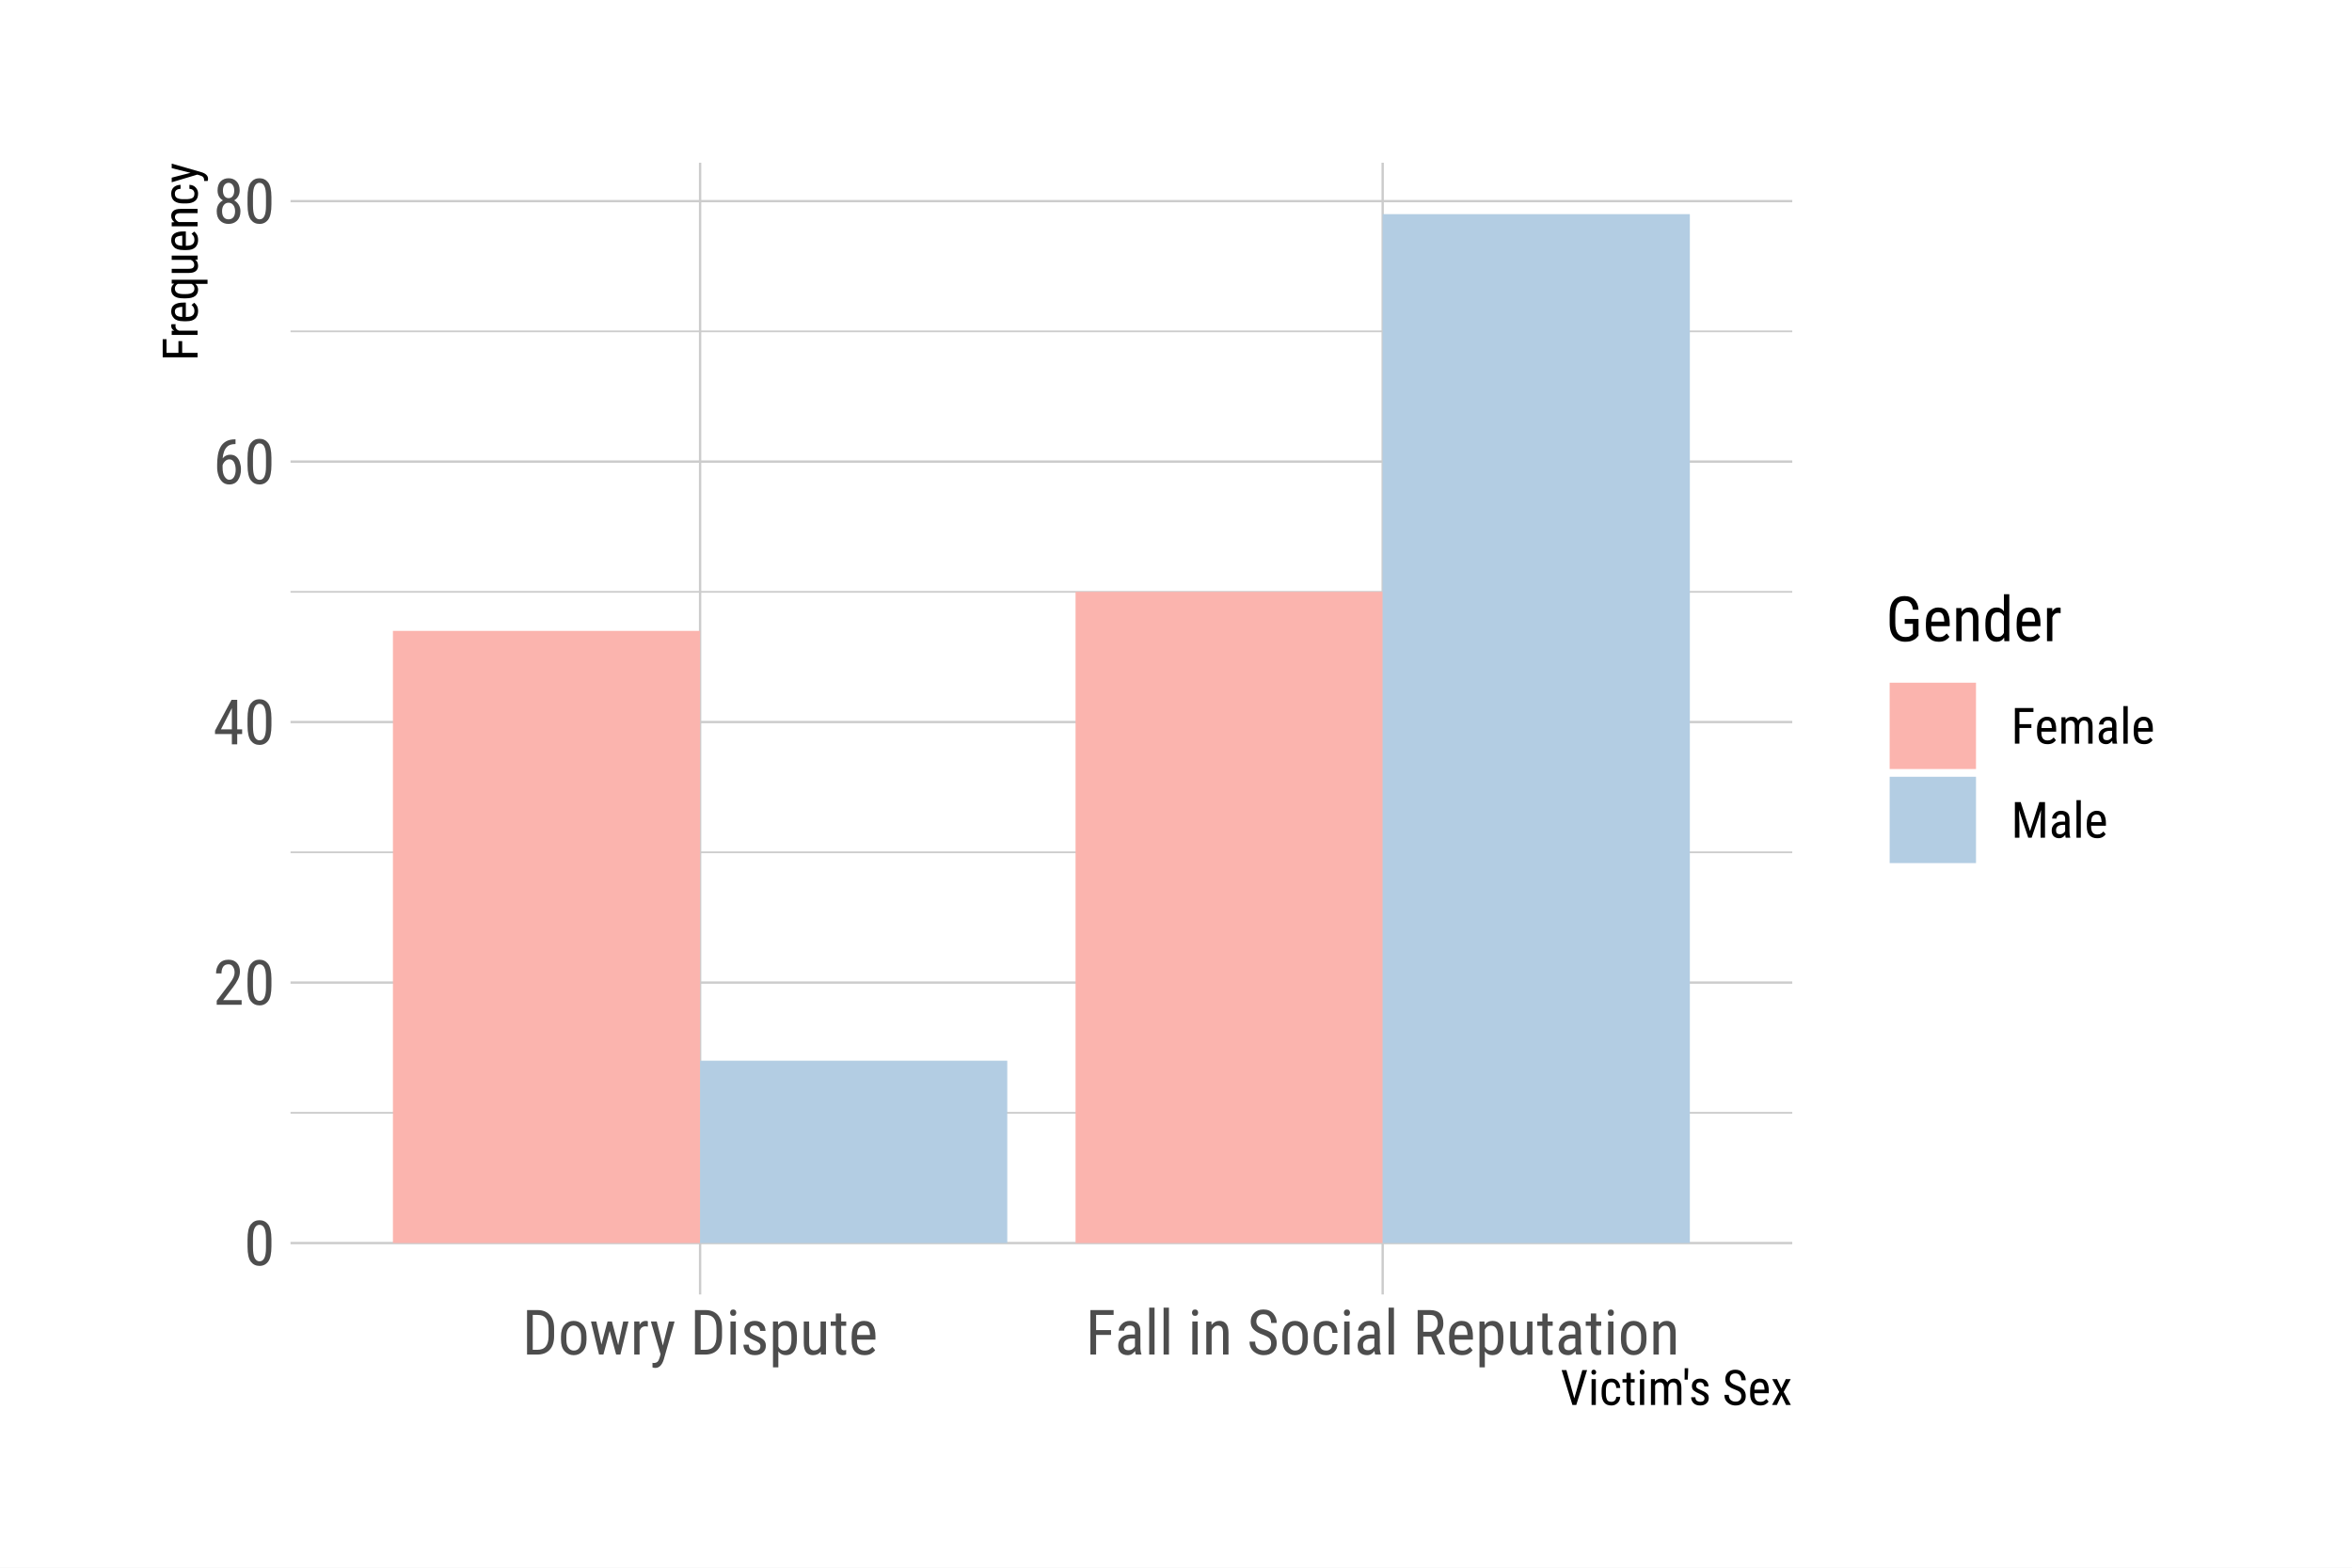
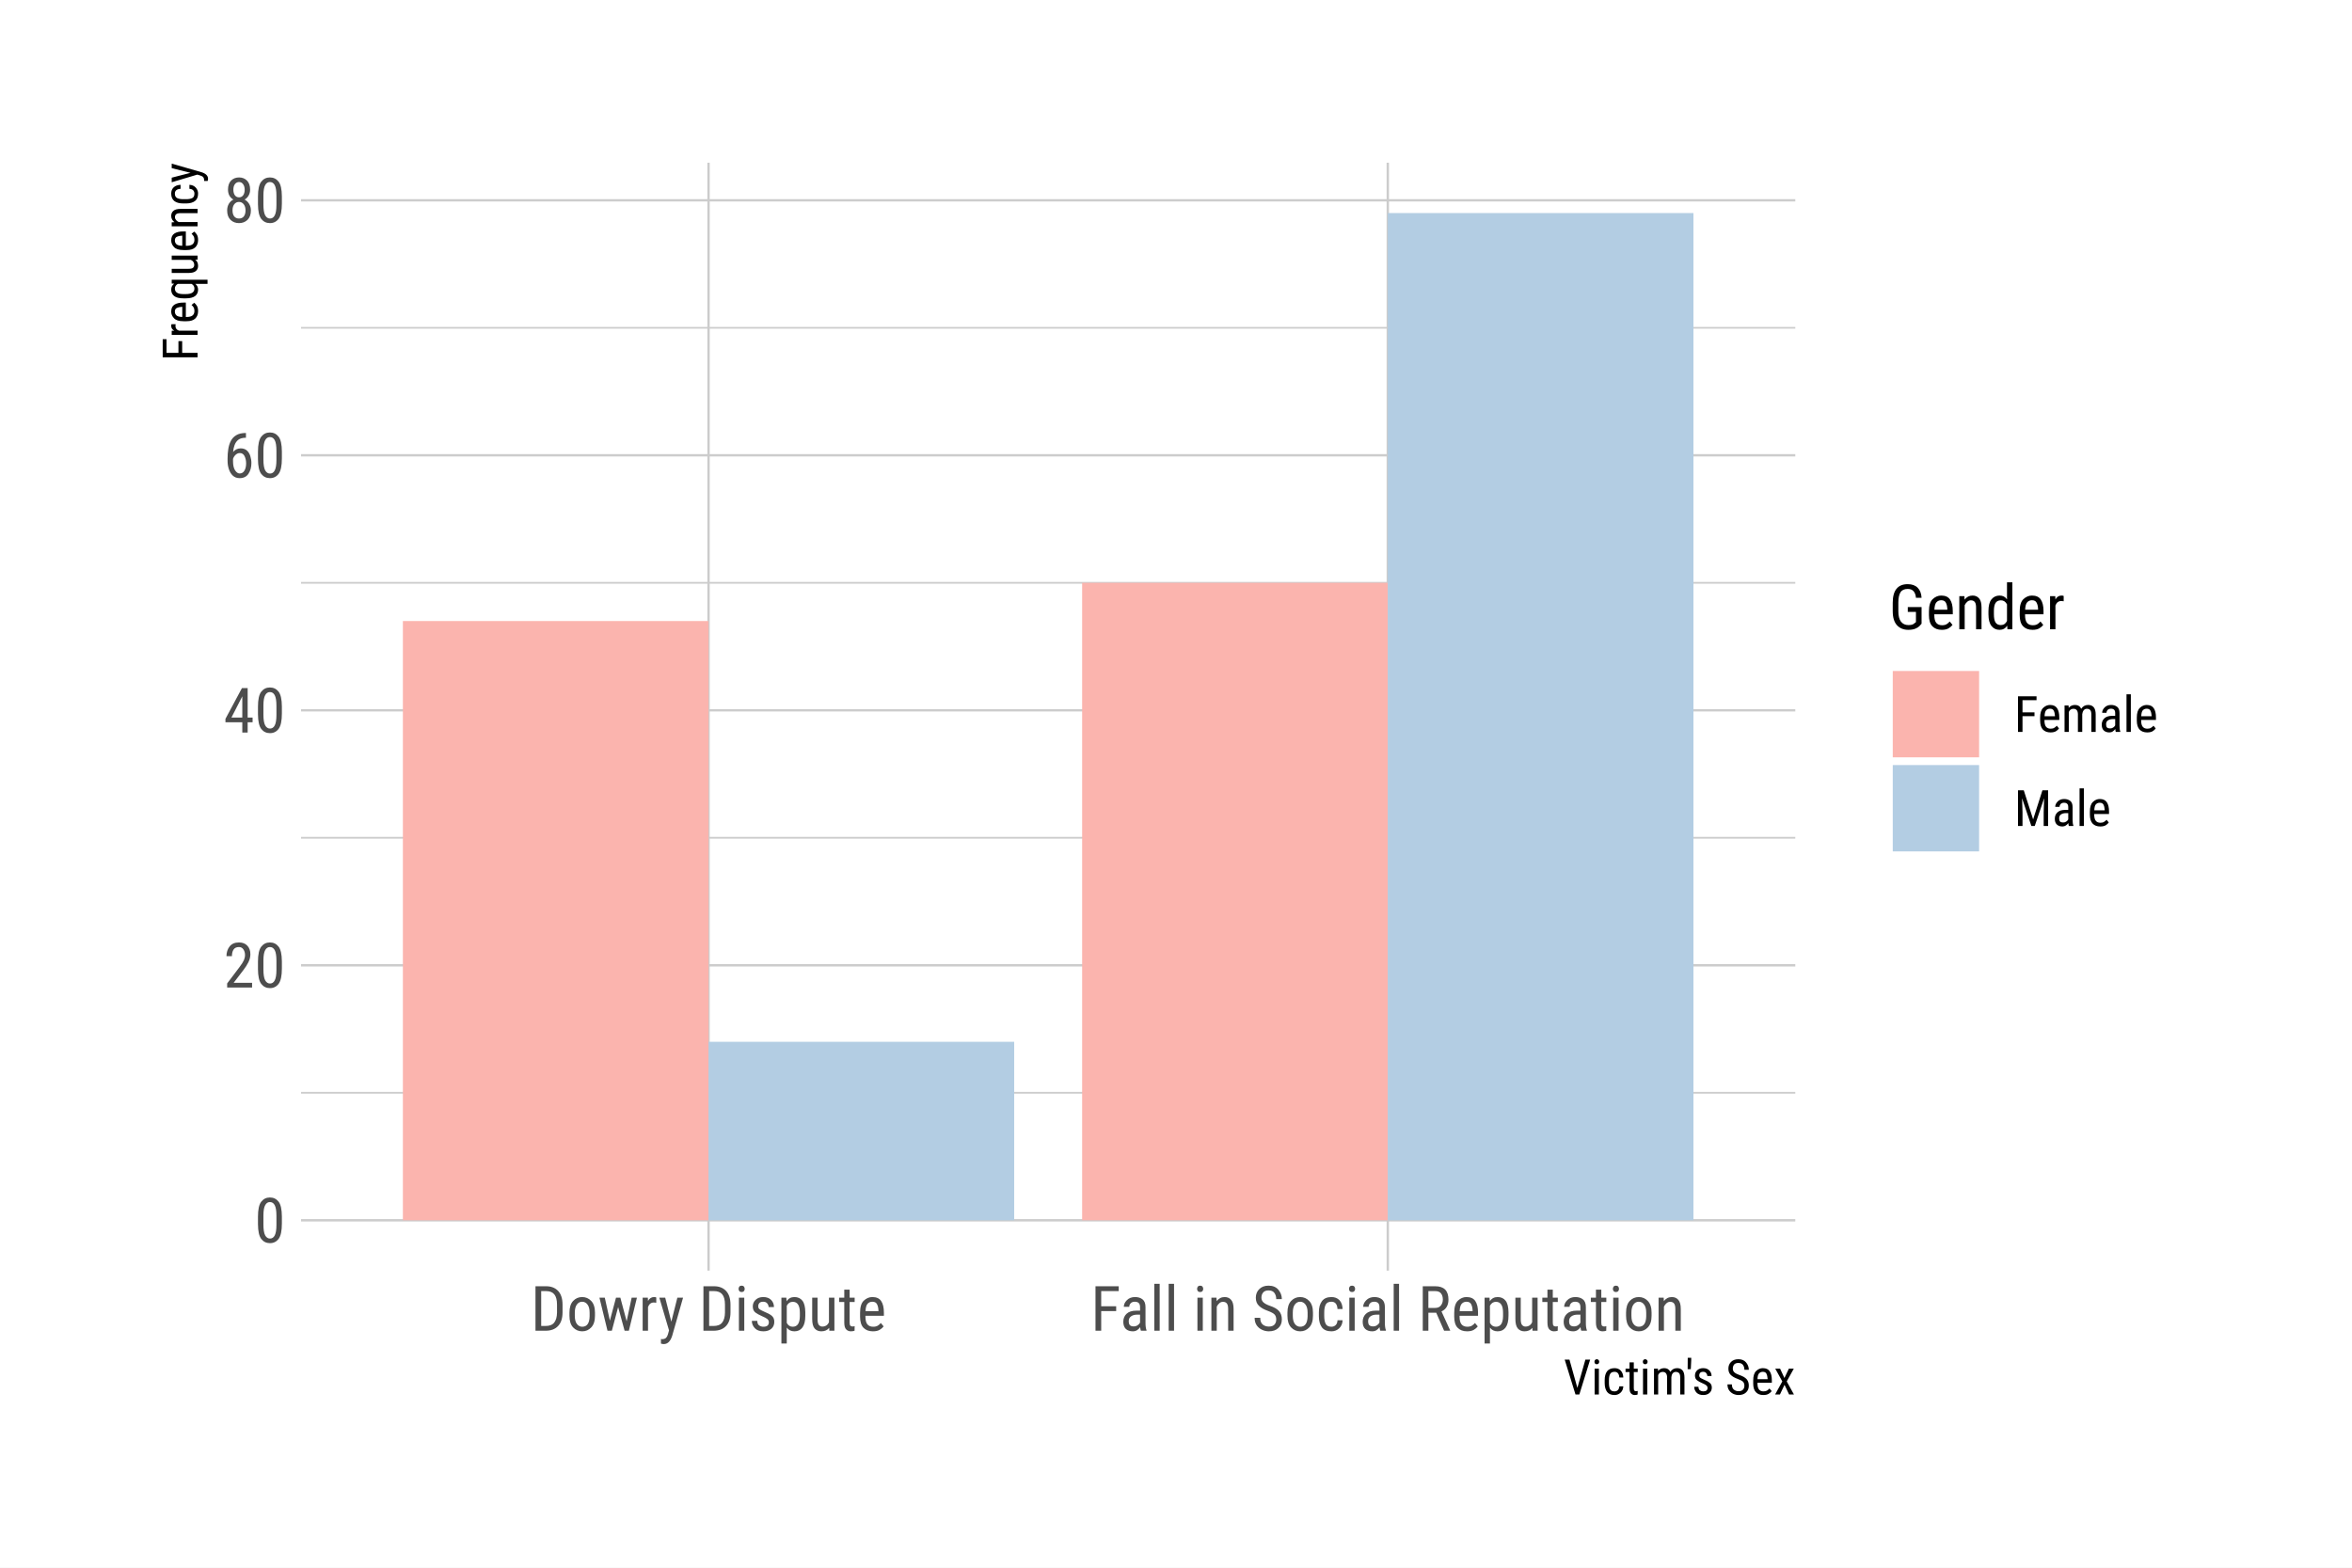
<svg xmlns="http://www.w3.org/2000/svg" class="svglite" width="432.00pt" height="288.00pt" viewBox="0 0 432.00 288.00">
  <defs>
    <style type="text/css">
    .svglite line, .svglite polyline, .svglite polygon, .svglite path, .svglite rect, .svglite circle {
      fill: none;
      stroke: #000000;
      stroke-linecap: round;
      stroke-linejoin: round;
      stroke-miterlimit: 10.00;
+     }
+     .svglite text {
+       white-space: pre;
    }
  </style>
  </defs>
  <rect width="100%" height="100%" style="stroke: none; fill: #FFFFFF;" />
  <defs>
    <clipPath id="cpMC4wMHw0MzIuMDB8MC4wMHwyODguMDA=">
      <rect x="0.00" y="0.00" width="432.00" height="288.00" />
    </clipPath>
  </defs>
  <g clip-path="url(#cpMC4wMHw0MzIuMDB8MC4wMHwyODguMDA=)">
</g>
  <defs>
-     <clipPath id="cpNTMuMzZ8MzI5LjE5fDI5Ljg5fDIzNy44MQ==">
-       <rect x="53.36" y="29.89" width="275.83" height="207.92" />
+     <clipPath id="cpNTUuMjl8MzI5Ljc1fDI5Ljg5fDIzMy40Mw==">
+       <rect x="55.29" y="29.89" width="274.46" height="203.55" />
    </clipPath>
  </defs>
-   <g clip-path="url(#cpNTMuMzZ8MzI5LjE5fDI5Ljg5fDIzNy44MQ==)">
-     <polyline points="53.36,204.43 329.19,204.43 " style="stroke-width: 0.32; stroke: #CCCCCC; stroke-linecap: butt;" />
-     <polyline points="53.36,156.58 329.19,156.58 " style="stroke-width: 0.32; stroke: #CCCCCC; stroke-linecap: butt;" />
-     <polyline points="53.36,108.73 329.19,108.73 " style="stroke-width: 0.32; stroke: #CCCCCC; stroke-linecap: butt;" />
-     <polyline points="53.36,60.87 329.19,60.87 " style="stroke-width: 0.32; stroke: #CCCCCC; stroke-linecap: butt;" />
-     <polyline points="53.36,228.36 329.19,228.36 " style="stroke-width: 0.43; stroke: #CCCCCC; stroke-linecap: butt;" />
-     <polyline points="53.36,180.51 329.19,180.51 " style="stroke-width: 0.43; stroke: #CCCCCC; stroke-linecap: butt;" />
-     <polyline points="53.36,132.65 329.19,132.65 " style="stroke-width: 0.43; stroke: #CCCCCC; stroke-linecap: butt;" />
-     <polyline points="53.36,84.80 329.19,84.80 " style="stroke-width: 0.43; stroke: #CCCCCC; stroke-linecap: butt;" />
-     <polyline points="53.36,36.95 329.19,36.95 " style="stroke-width: 0.43; stroke: #CCCCCC; stroke-linecap: butt;" />
-     <polyline points="128.59,237.81 128.59,29.89 " style="stroke-width: 0.43; stroke: #CCCCCC; stroke-linecap: butt;" />
-     <polyline points="253.96,237.81 253.96,29.89 " style="stroke-width: 0.43; stroke: #CCCCCC; stroke-linecap: butt;" />
-     <rect x="72.17" y="115.90" width="56.42" height="112.46" style="stroke-width: 1.07; stroke: none; stroke-linecap: square; stroke-linejoin: miter; fill: #FBB4AE;" />
-     <rect x="197.55" y="108.73" width="56.42" height="119.63" style="stroke-width: 1.07; stroke: none; stroke-linecap: square; stroke-linejoin: miter; fill: #FBB4AE;" />
-     <rect x="128.59" y="194.86" width="56.42" height="33.50" style="stroke-width: 1.07; stroke: none; stroke-linecap: square; stroke-linejoin: miter; fill: #B3CDE3;" />
-     <rect x="253.96" y="39.34" width="56.42" height="189.02" style="stroke-width: 1.07; stroke: none; stroke-linecap: square; stroke-linejoin: miter; fill: #B3CDE3;" />
+   <g clip-path="url(#cpNTUuMjl8MzI5Ljc1fDI5Ljg5fDIzMy40Mw==)">
+     <polyline points="55.29,200.76 329.75,200.76 " style="stroke-width: 0.32; stroke: #CCCCCC; stroke-linecap: butt;" />
+     <polyline points="55.29,153.91 329.75,153.91 " style="stroke-width: 0.32; stroke: #CCCCCC; stroke-linecap: butt;" />
+     <polyline points="55.29,107.07 329.75,107.07 " style="stroke-width: 0.32; stroke: #CCCCCC; stroke-linecap: butt;" />
+     <polyline points="55.29,60.22 329.75,60.22 " style="stroke-width: 0.32; stroke: #CCCCCC; stroke-linecap: butt;" />
+     <polyline points="55.29,224.18 329.75,224.18 " style="stroke-width: 0.43; stroke: #CCCCCC; stroke-linecap: butt;" />
+     <polyline points="55.29,177.34 329.75,177.34 " style="stroke-width: 0.43; stroke: #CCCCCC; stroke-linecap: butt;" />
+     <polyline points="55.29,130.49 329.75,130.49 " style="stroke-width: 0.43; stroke: #CCCCCC; stroke-linecap: butt;" />
+     <polyline points="55.29,83.64 329.75,83.64 " style="stroke-width: 0.43; stroke: #CCCCCC; stroke-linecap: butt;" />
+     <polyline points="55.29,36.80 329.75,36.80 " style="stroke-width: 0.43; stroke: #CCCCCC; stroke-linecap: butt;" />
+     <polyline points="130.14,233.43 130.14,29.89 " style="stroke-width: 0.43; stroke: #CCCCCC; stroke-linecap: butt;" />
+     <polyline points="254.90,233.43 254.90,29.89 " style="stroke-width: 0.43; stroke: #CCCCCC; stroke-linecap: butt;" />
+     <rect x="74.00" y="114.09" width="56.14" height="110.09" style="stroke-width: 1.07; stroke: none; stroke-linecap: butt; stroke-linejoin: miter; fill: #FBB4AE;" />
+     <rect x="198.76" y="107.07" width="56.14" height="117.11" style="stroke-width: 1.07; stroke: none; stroke-linecap: butt; stroke-linejoin: miter; fill: #FBB4AE;" />
+     <rect x="130.14" y="191.39" width="56.14" height="32.79" style="stroke-width: 1.07; stroke: none; stroke-linecap: butt; stroke-linejoin: miter; fill: #B3CDE3;" />
+     <rect x="254.90" y="39.14" width="56.14" height="185.04" style="stroke-width: 1.07; stroke: none; stroke-linecap: butt; stroke-linejoin: miter; fill: #B3CDE3;" />
  </g>
  <g clip-path="url(#cpMC4wMHw0MzIuMDB8MC4wMHwyODguMDA=)">
-     <text x="50.50" y="232.45" text-anchor="end" style="font-size: 11.50px; fill: #4D4D4D; font-family: Roboto Condensed;" textLength="5.67px" lengthAdjust="spacingAndGlyphs">0</text>
-     <text x="50.50" y="184.59" text-anchor="end" style="font-size: 11.50px; fill: #4D4D4D; font-family: Roboto Condensed;" textLength="11.35px" lengthAdjust="spacingAndGlyphs">20</text>
-     <text x="50.50" y="136.74" text-anchor="end" style="font-size: 11.50px; fill: #4D4D4D; font-family: Roboto Condensed;" textLength="11.35px" lengthAdjust="spacingAndGlyphs">40</text>
-     <text x="50.50" y="88.89" text-anchor="end" style="font-size: 11.50px; fill: #4D4D4D; font-family: Roboto Condensed;" textLength="11.35px" lengthAdjust="spacingAndGlyphs">60</text>
-     <text x="50.50" y="41.03" text-anchor="end" style="font-size: 11.50px; fill: #4D4D4D; font-family: Roboto Condensed;" textLength="11.35px" lengthAdjust="spacingAndGlyphs">80</text>
-     <text x="128.59" y="248.85" text-anchor="middle" style="font-size: 11.50px; fill: #4D4D4D; font-family: Roboto Condensed;" textLength="65.20px" lengthAdjust="spacingAndGlyphs">Dowry Dispute</text>
-     <text x="253.96" y="248.85" text-anchor="middle" style="font-size: 11.50px; fill: #4D4D4D; font-family: Roboto Condensed;" textLength="109.23px" lengthAdjust="spacingAndGlyphs">Fall in Social Reputation</text>
-     <text x="329.19" y="258.11" text-anchor="end" style="font-size: 9.00px; font-family: Roboto Condensed;" textLength="43.30px" lengthAdjust="spacingAndGlyphs">Victim's Sex</text>
-     <text transform="translate(36.29,29.89) rotate(-90)" text-anchor="end" style="font-size: 9.00px; font-family: Roboto Condensed;" textLength="36.60px" lengthAdjust="spacingAndGlyphs">Frequency</text>
-     <text x="346.38" y="117.79" style="font-size: 11.50px; font-family: Roboto Condensed;" textLength="32.34px" lengthAdjust="spacingAndGlyphs">Gender</text>
-     <rect x="347.08" y="125.42" width="15.86" height="15.86" style="stroke-width: 1.07; stroke: none; stroke-linecap: square; stroke-linejoin: miter; fill: #FBB4AE;" />
-     <rect x="347.08" y="142.70" width="15.86" height="15.86" style="stroke-width: 1.07; stroke: none; stroke-linecap: square; stroke-linejoin: miter; fill: #B3CDE3;" />
-     <text x="369.38" y="136.62" style="font-size: 9.20px; font-family: Roboto Condensed;" textLength="26.44px" lengthAdjust="spacingAndGlyphs">Female</text>
-     <text x="369.38" y="153.90" style="font-size: 9.20px; font-family: Roboto Condensed;" textLength="17.75px" lengthAdjust="spacingAndGlyphs">Male</text>
+     <text x="52.42" y="228.27" text-anchor="end" style="font-size: 11.50px;fill: #4D4D4D; font-family: &quot;Roboto Condensed&quot;;" textLength="5.67px" lengthAdjust="spacingAndGlyphs">0</text>
+     <text x="52.42" y="181.42" text-anchor="end" style="font-size: 11.50px;fill: #4D4D4D; font-family: &quot;Roboto Condensed&quot;;" textLength="11.35px" lengthAdjust="spacingAndGlyphs">20</text>
+     <text x="52.42" y="134.58" text-anchor="end" style="font-size: 11.50px;fill: #4D4D4D; font-family: &quot;Roboto Condensed&quot;;" textLength="11.35px" lengthAdjust="spacingAndGlyphs">40</text>
+     <text x="52.42" y="87.73" text-anchor="end" style="font-size: 11.50px;fill: #4D4D4D; font-family: &quot;Roboto Condensed&quot;;" textLength="11.35px" lengthAdjust="spacingAndGlyphs">60</text>
+     <text x="52.42" y="40.88" text-anchor="end" style="font-size: 11.50px;fill: #4D4D4D; font-family: &quot;Roboto Condensed&quot;;" textLength="11.35px" lengthAdjust="spacingAndGlyphs">80</text>
+     <text x="130.14" y="244.47" text-anchor="middle" style="font-size: 11.50px;fill: #4D4D4D; font-family: &quot;Roboto Condensed&quot;;" textLength="65.20px" lengthAdjust="spacingAndGlyphs">Dowry Dispute</text>
+     <text x="254.90" y="244.47" text-anchor="middle" style="font-size: 11.50px;fill: #4D4D4D; font-family: &quot;Roboto Condensed&quot;;" textLength="109.23px" lengthAdjust="spacingAndGlyphs">Fall in Social Reputation</text>
+     <text x="329.75" y="256.19" text-anchor="end" style="font-size: 9.00px; font-family: &quot;Roboto Condensed&quot;;" textLength="43.30px" lengthAdjust="spacingAndGlyphs">Victim's Sex</text>
+     <text transform="translate(36.29,29.89) rotate(-90)" text-anchor="end" style="font-size: 9.00px; font-family: &quot;Roboto Condensed&quot;;" textLength="36.60px" lengthAdjust="spacingAndGlyphs">Frequency</text>
+     <text x="346.94" y="115.60" style="font-size: 11.50px; font-family: &quot;Roboto Condensed&quot;;" textLength="32.34px" lengthAdjust="spacingAndGlyphs">Gender</text>
+     <rect x="347.65" y="123.27" width="15.86" height="15.86" style="stroke-width: 1.07; stroke: none; stroke-linecap: butt; stroke-linejoin: miter; fill: #FBB4AE;" />
+     <rect x="347.65" y="140.55" width="15.86" height="15.86" style="stroke-width: 1.07; stroke: none; stroke-linecap: butt; stroke-linejoin: miter; fill: #B3CDE3;" />
+     <text x="369.95" y="134.46" style="font-size: 9.20px; font-family: &quot;Roboto Condensed&quot;;" textLength="26.44px" lengthAdjust="spacingAndGlyphs">Female</text>
+     <text x="369.95" y="151.74" style="font-size: 9.20px; font-family: &quot;Roboto Condensed&quot;;" textLength="17.75px" lengthAdjust="spacingAndGlyphs">Male</text>
  </g>
</svg>
